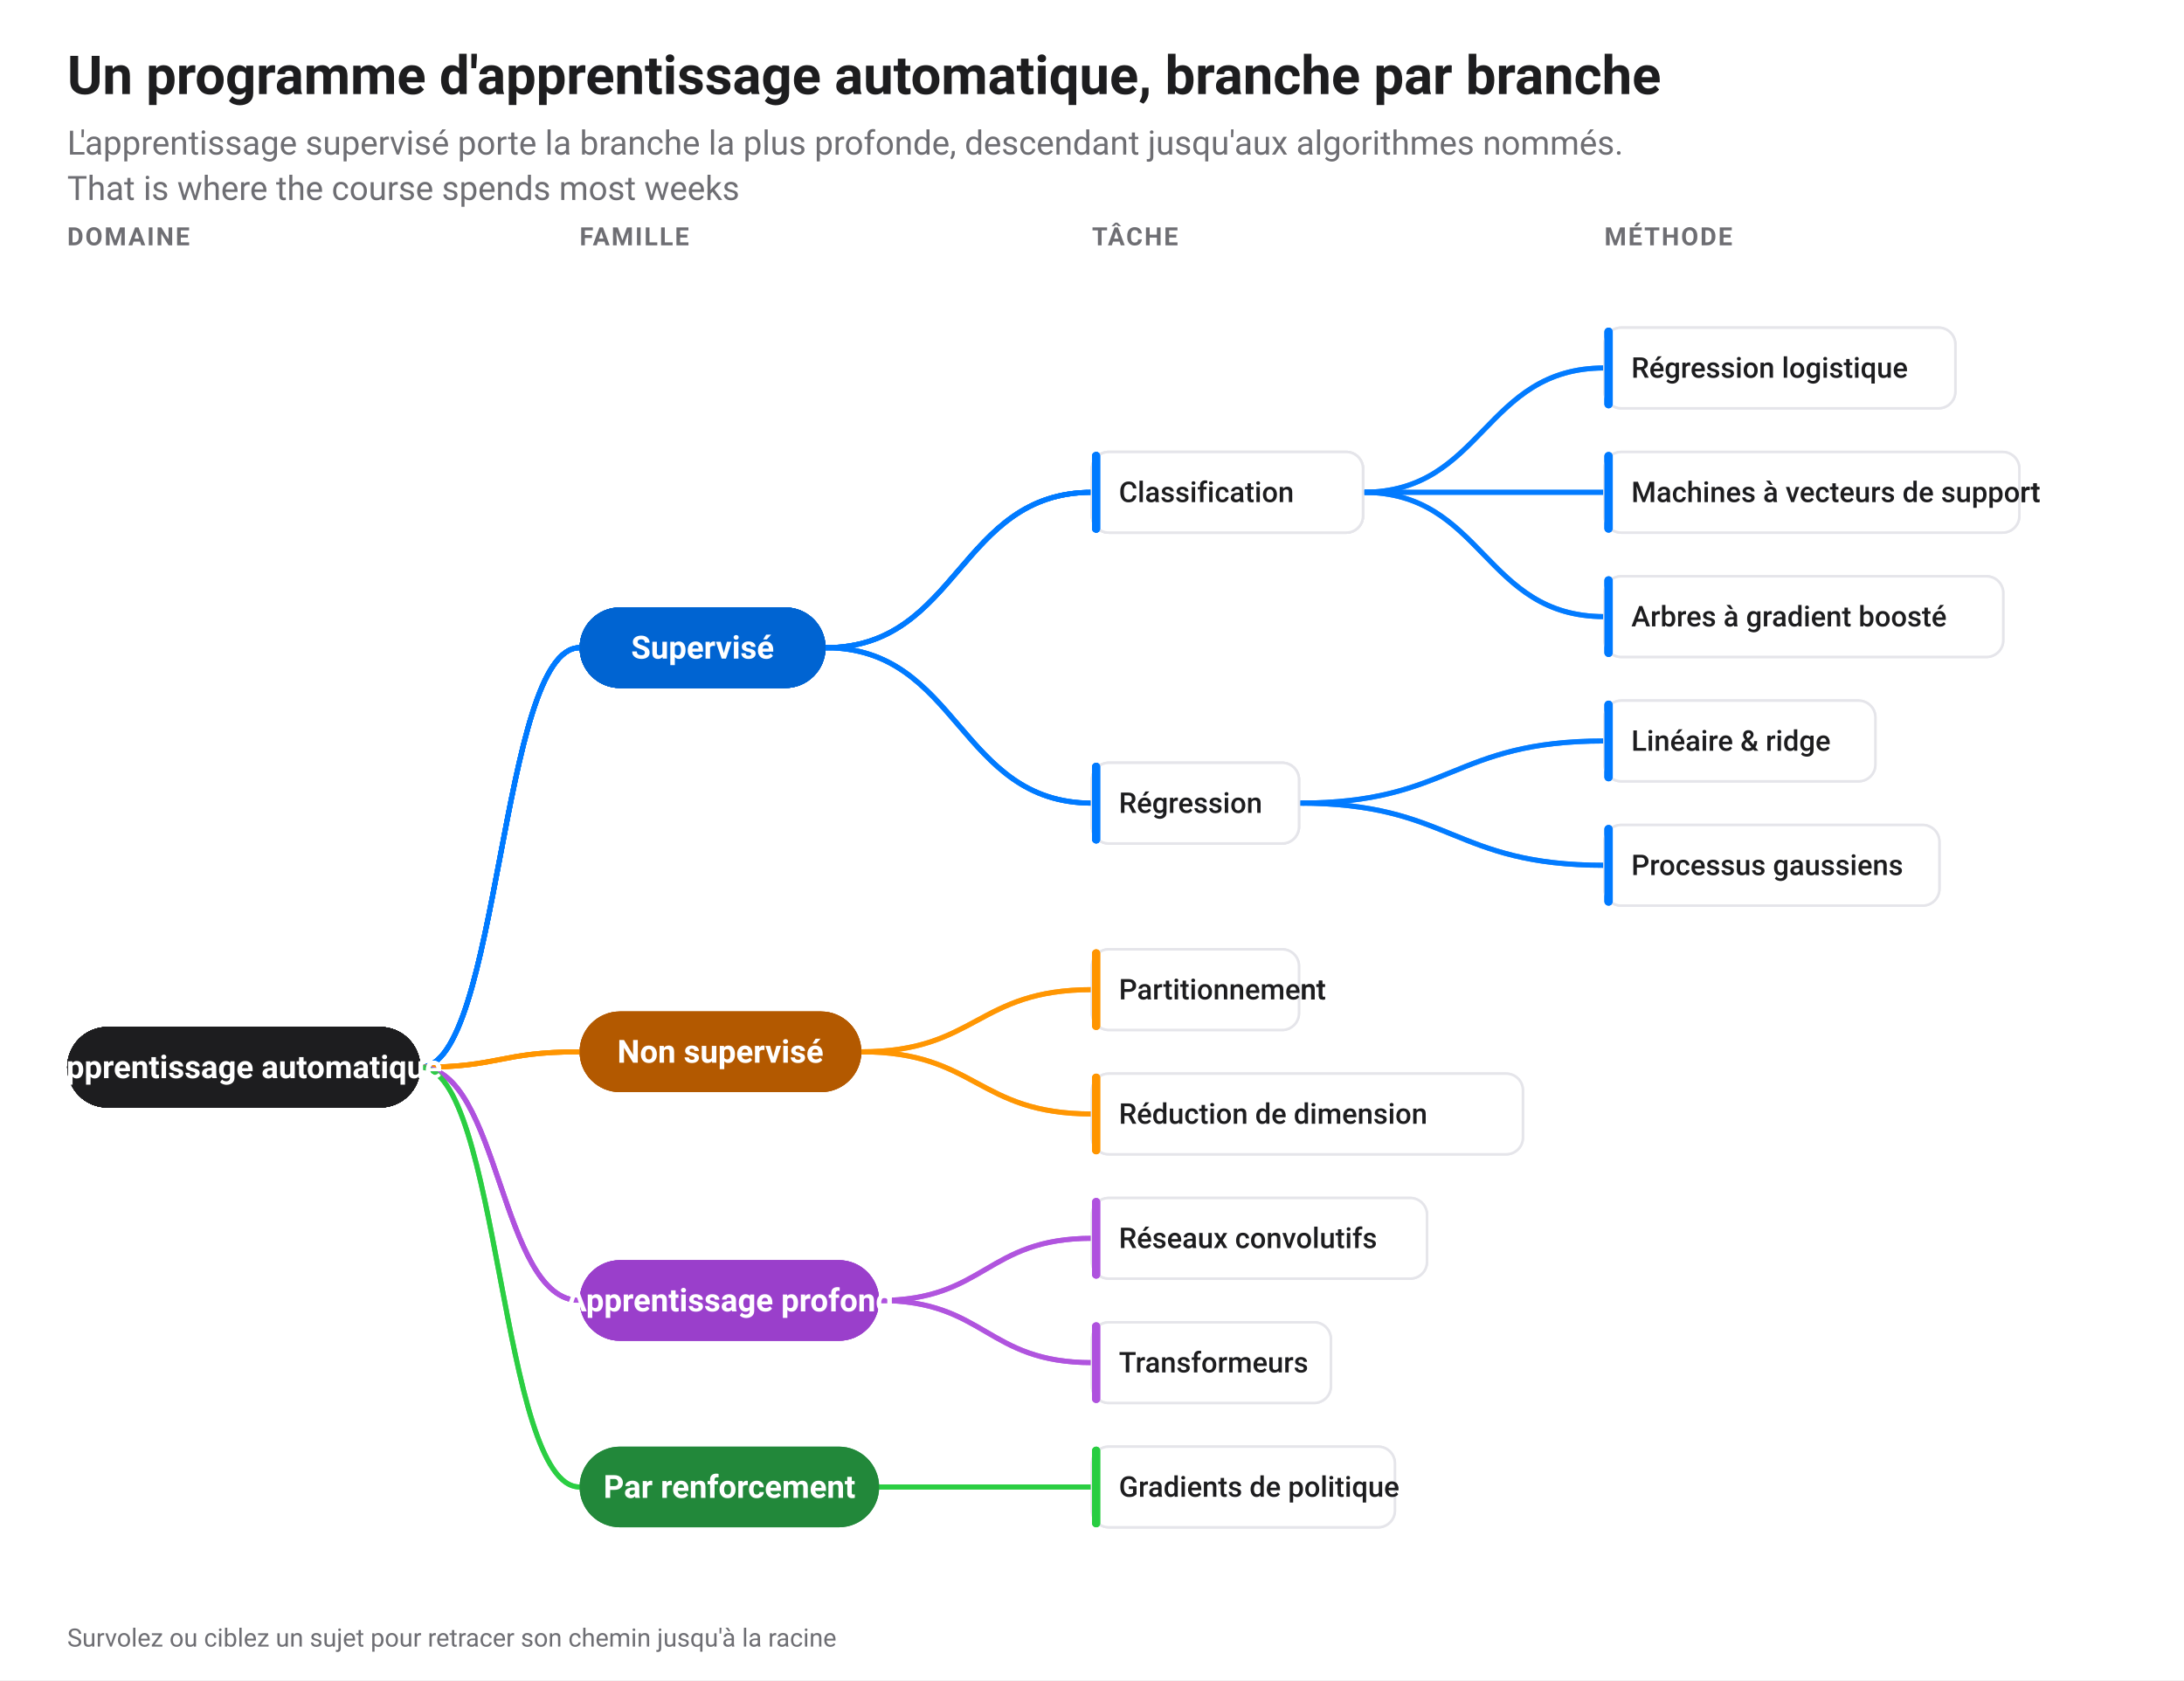
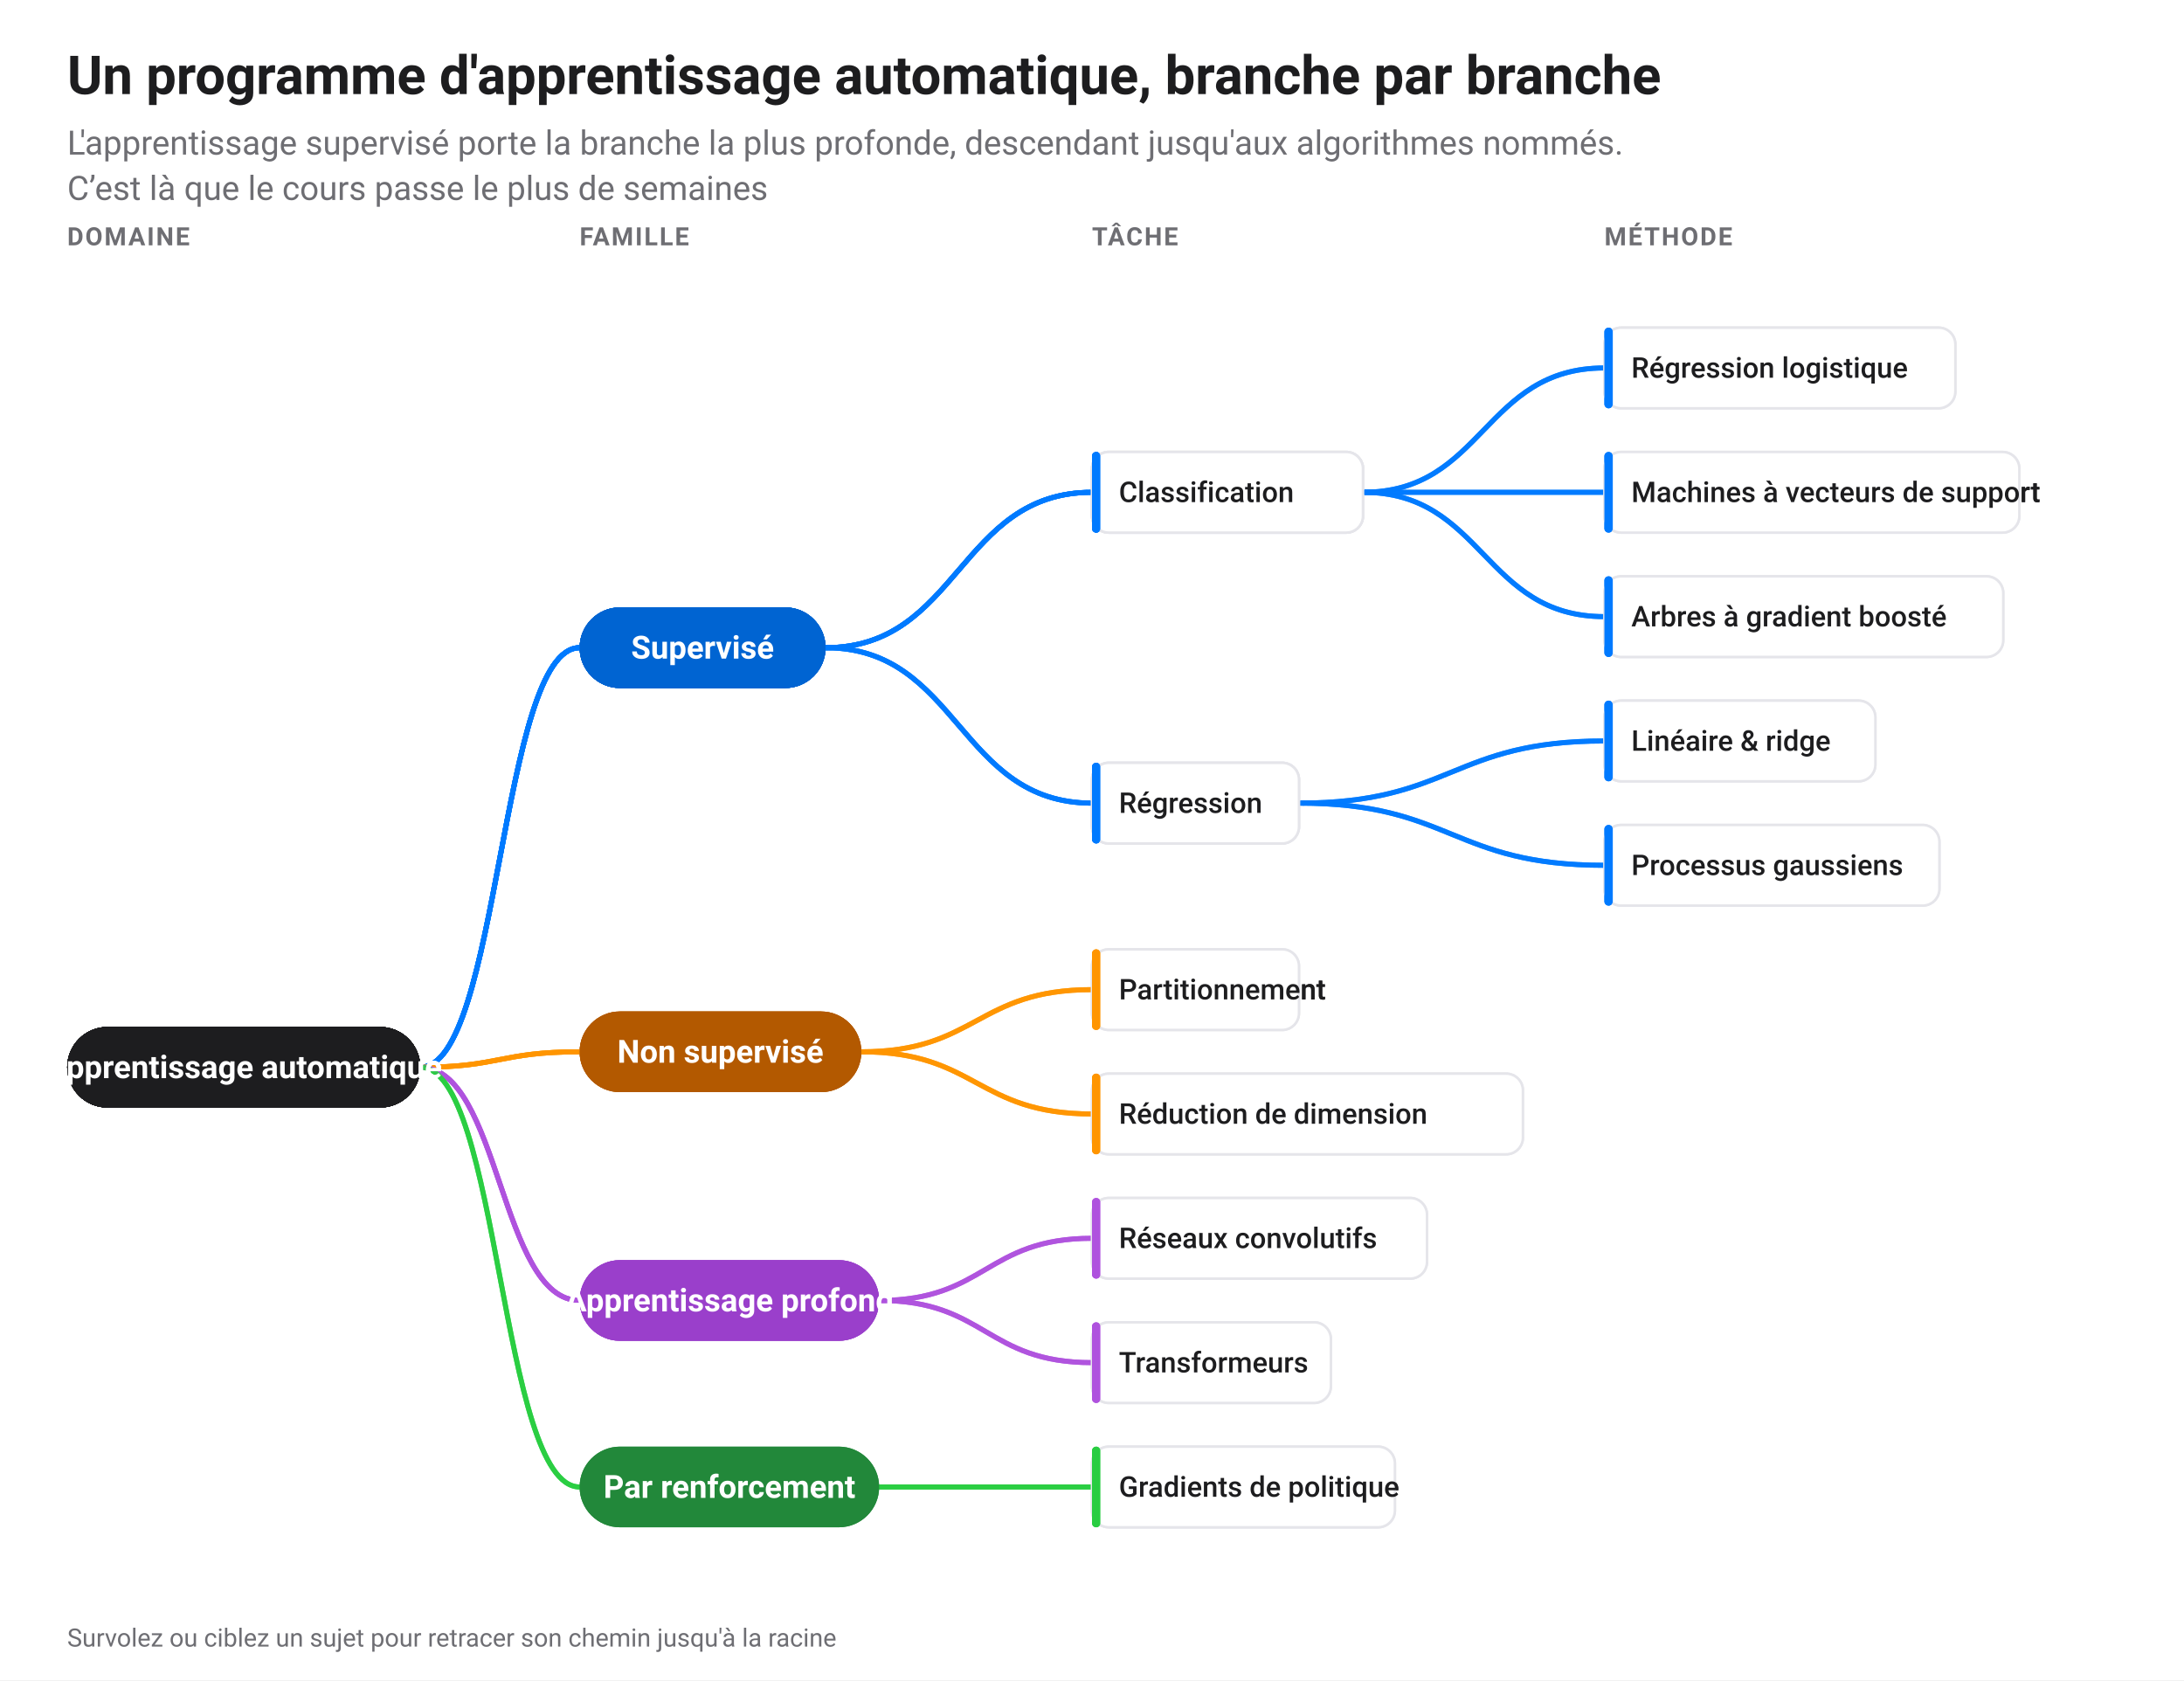
<svg xmlns="http://www.w3.org/2000/svg" width="1300" height="1000" viewBox="0 0 1300 1000" font-family="Roboto, system-ui, sans-serif" role="img" aria-labelledby="tree-title tree-desc">
  <style>.node,.link{transition:opacity.16s ease}#tree:hover.link{opacity:.25}#tree:hover.node{opacity:.4}.lin:hover.link,.lin:hover.node,.lin:focus-within.link,.lin:focus-within.node{opacity:1}.card:focus{outline:none}</style>
  <rect width="1300" height="1000" fill="#FFFFFF" />
  <text x="40" y="56" font-size="32" font-weight="700" fill="#1D1D1F">Un programme d'apprentissage automatique, branche par branche</text>
  <text x="40" y="92" font-size="20" fill="#6E6E73">L'apprentissage supervisé porte la branche la plus profonde, descendant jusqu'aux algorithmes nommés.</text>
-   <text x="40" y="119" font-size="20" fill="#6E6E73">That is where the course spends most weeks</text>
+   <text x="40" y="119" font-size="20" fill="#6E6E73">C’est là que le cours passe le plus de semaines</text>
  <text x="40.0" y="146.0" font-size="15" font-weight="600" letter-spacing="1.0" fill="#6E6E73">DOMAINE</text>
  <text x="345.0" y="146.0" font-size="15" font-weight="600" letter-spacing="1.0" fill="#6E6E73">FAMILLE</text>
  <text x="650.0" y="146.0" font-size="15" font-weight="600" letter-spacing="1.0" fill="#6E6E73">TÂCHE</text>
  <text x="955.0" y="146.0" font-size="15" font-weight="600" letter-spacing="1.0" fill="#6E6E73">MÉTHODE</text>
  <g id="tree">
    <g id="base">
      <path class="link" d="M250.2,635.2 C297.6,635.2 297.6,385.5 345.0,385.5" fill="none" stroke="#007AFF" stroke-width="3" stroke-opacity="0.9" stroke-linecap="round" />
      <path class="link" d="M491.4,385.5 C570.7,385.5 570.7,293.0 650.0,293.0" fill="none" stroke="#007AFF" stroke-width="3" stroke-opacity="0.9" stroke-linecap="round" />
      <path class="link" d="M811.3,293.0 C883.1,293.0 883.1,219.0 955.0,219.0" fill="none" stroke="#007AFF" stroke-width="3" stroke-opacity="0.9" stroke-linecap="round" />
      <path class="link" d="M811.3,293.0 C883.1,293.0 883.1,293.0 955.0,293.0" fill="none" stroke="#007AFF" stroke-width="3" stroke-opacity="0.9" stroke-linecap="round" />
      <path class="link" d="M811.3,293.0 C883.1,293.0 883.1,367.0 955.0,367.0" fill="none" stroke="#007AFF" stroke-width="3" stroke-opacity="0.9" stroke-linecap="round" />
      <path class="link" d="M491.4,385.5 C570.7,385.5 570.7,478.0 650.0,478.0" fill="none" stroke="#007AFF" stroke-width="3" stroke-opacity="0.9" stroke-linecap="round" />
      <path class="link" d="M773.2,478.0 C864.1,478.0 864.1,441.0 955.0,441.0" fill="none" stroke="#007AFF" stroke-width="3" stroke-opacity="0.9" stroke-linecap="round" />
      <path class="link" d="M773.2,478.0 C864.1,478.0 864.1,515.0 955.0,515.0" fill="none" stroke="#007AFF" stroke-width="3" stroke-opacity="0.9" stroke-linecap="round" />
      <path class="link" d="M250.2,635.2 C297.6,635.2 297.6,626.0 345.0,626.0" fill="none" stroke="#FF9500" stroke-width="3" stroke-opacity="0.9" stroke-linecap="round" />
      <path class="link" d="M512.7,626.0 C581.3,626.0 581.3,589.0 650.0,589.0" fill="none" stroke="#FF9500" stroke-width="3" stroke-opacity="0.9" stroke-linecap="round" />
      <path class="link" d="M512.7,626.0 C581.3,626.0 581.3,663.0 650.0,663.0" fill="none" stroke="#FF9500" stroke-width="3" stroke-opacity="0.9" stroke-linecap="round" />
      <path class="link" d="M250.2,635.2 C297.6,635.2 297.6,774.0 345.0,774.0" fill="none" stroke="#AF52DE" stroke-width="3" stroke-opacity="0.9" stroke-linecap="round" />
      <path class="link" d="M523.3,774.0 C586.7,774.0 586.7,737.0 650.0,737.0" fill="none" stroke="#AF52DE" stroke-width="3" stroke-opacity="0.9" stroke-linecap="round" />
      <path class="link" d="M523.3,774.0 C586.7,774.0 586.7,811.0 650.0,811.0" fill="none" stroke="#AF52DE" stroke-width="3" stroke-opacity="0.9" stroke-linecap="round" />
      <path class="link" d="M250.2,635.2 C297.6,635.2 297.6,885.0 345.0,885.0" fill="none" stroke="#28CD41" stroke-width="3" stroke-opacity="0.9" stroke-linecap="round" />
      <path class="link" d="M523.3,885.0 C586.7,885.0 586.7,885.0 650.0,885.0" fill="none" stroke="#28CD41" stroke-width="3" stroke-opacity="0.9" stroke-linecap="round" />
      <g class="node">
        <rect class="card" x="40.0" y="611.2" width="210.2" height="48.0" rx="24.0" fill="#1D1D1F" />
        <text x="145.1" y="635.2" text-anchor="middle" dominant-baseline="central" font-size="19" font-weight="700" fill="#FFFFFF">Apprentissage automatique</text>
      </g>
      <g class="node">
        <rect class="card" x="345.0" y="361.5" width="146.4" height="48.0" rx="24.0" fill="#0064D2" />
        <text x="418.2" y="385.5" text-anchor="middle" dominant-baseline="central" font-size="19" font-weight="700" fill="#FFFFFF">Supervisé</text>
      </g>
      <g class="node">
        <rect x="650.0" y="269.0" width="161.3" height="48.0" rx="10" fill="#FFFFFF" stroke="#E5E5EA" stroke-width="1.5" />
        <rect x="650.0" y="269.0" width="5.0" height="48.0" rx="2.5" fill="#007AFF" />
        <text x="666.0" y="293.0" dominant-baseline="central" font-size="17" font-weight="500" fill="#1D1D1F">Classification</text>
      </g>
      <g class="node">
        <rect x="955.0" y="195.0" width="208.9" height="48.0" rx="10" fill="#FFFFFF" stroke="#E5E5EA" stroke-width="1.5" />
        <rect x="955.0" y="195.0" width="5.0" height="48.0" rx="2.5" fill="#007AFF" />
        <text x="971.0" y="219.0" dominant-baseline="central" font-size="17" font-weight="500" fill="#1D1D1F">Régression logistique</text>
      </g>
      <g class="node">
        <rect x="955.0" y="269.0" width="247.0" height="48.0" rx="10" fill="#FFFFFF" stroke="#E5E5EA" stroke-width="1.5" />
        <rect x="955.0" y="269.0" width="5.0" height="48.0" rx="2.5" fill="#007AFF" />
        <text x="971.0" y="293.0" dominant-baseline="central" font-size="17" font-weight="500" fill="#1D1D1F">Machines à vecteurs de support</text>
      </g>
      <g class="node">
        <rect x="955.0" y="343.0" width="237.4" height="48.0" rx="10" fill="#FFFFFF" stroke="#E5E5EA" stroke-width="1.5" />
        <rect x="955.0" y="343.0" width="5.0" height="48.0" rx="2.5" fill="#007AFF" />
        <text x="971.0" y="367.0" dominant-baseline="central" font-size="17" font-weight="500" fill="#1D1D1F">Arbres à gradient boosté</text>
      </g>
      <g class="node">
        <rect x="650.0" y="454.0" width="123.2" height="48.0" rx="10" fill="#FFFFFF" stroke="#E5E5EA" stroke-width="1.5" />
        <rect x="650.0" y="454.0" width="5.0" height="48.0" rx="2.5" fill="#007AFF" />
        <text x="666.0" y="478.0" dominant-baseline="central" font-size="17" font-weight="500" fill="#1D1D1F">Régression</text>
      </g>
      <g class="node">
        <rect x="955.0" y="417.0" width="161.3" height="48.0" rx="10" fill="#FFFFFF" stroke="#E5E5EA" stroke-width="1.5" />
        <rect x="955.0" y="417.0" width="5.0" height="48.0" rx="2.5" fill="#007AFF" />
        <text x="971.0" y="441.0" dominant-baseline="central" font-size="17" font-weight="500" fill="#1D1D1F">Linéaire &amp; ridge</text>
      </g>
      <g class="node">
        <rect x="955.0" y="491.0" width="199.4" height="48.0" rx="10" fill="#FFFFFF" stroke="#E5E5EA" stroke-width="1.5" />
        <rect x="955.0" y="491.0" width="5.0" height="48.0" rx="2.5" fill="#007AFF" />
        <text x="971.0" y="515.0" dominant-baseline="central" font-size="17" font-weight="500" fill="#1D1D1F">Processus gaussiens</text>
      </g>
      <g class="node">
        <rect class="card" x="345.0" y="602.0" width="167.7" height="48.0" rx="24.0" fill="#B35900" />
        <text x="428.8" y="626.0" text-anchor="middle" dominant-baseline="central" font-size="19" font-weight="700" fill="#FFFFFF">Non supervisé</text>
      </g>
      <g class="node">
        <rect x="650.0" y="565.0" width="123.2" height="48.0" rx="10" fill="#FFFFFF" stroke="#E5E5EA" stroke-width="1.5" />
        <rect x="650.0" y="565.0" width="5.0" height="48.0" rx="2.5" fill="#FF9500" />
        <text x="666.0" y="589.0" dominant-baseline="central" font-size="17" font-weight="500" fill="#1D1D1F">Partitionnement</text>
      </g>
      <g class="node">
        <rect x="650.0" y="639.0" width="256.5" height="48.0" rx="10" fill="#FFFFFF" stroke="#E5E5EA" stroke-width="1.5" />
        <rect x="650.0" y="639.0" width="5.0" height="48.0" rx="2.5" fill="#FF9500" />
        <text x="666.0" y="663.0" dominant-baseline="central" font-size="17" font-weight="500" fill="#1D1D1F">Réduction de dimension</text>
      </g>
      <g class="node">
        <rect class="card" x="345.0" y="750.0" width="178.3" height="48.0" rx="24.0" fill="#9A3FCB" />
        <text x="434.2" y="774.0" text-anchor="middle" dominant-baseline="central" font-size="19" font-weight="700" fill="#FFFFFF">Apprentissage profond</text>
      </g>
      <g class="node">
        <rect x="650.0" y="713.0" width="199.4" height="48.0" rx="10" fill="#FFFFFF" stroke="#E5E5EA" stroke-width="1.5" />
        <rect x="650.0" y="713.0" width="5.0" height="48.0" rx="2.5" fill="#AF52DE" />
        <text x="666.0" y="737.0" dominant-baseline="central" font-size="17" font-weight="500" fill="#1D1D1F">Réseaux convolutifs</text>
      </g>
      <g class="node">
        <rect x="650.0" y="787.0" width="142.2" height="48.0" rx="10" fill="#FFFFFF" stroke="#E5E5EA" stroke-width="1.5" />
        <rect x="650.0" y="787.0" width="5.0" height="48.0" rx="2.5" fill="#AF52DE" />
        <text x="666.0" y="811.0" dominant-baseline="central" font-size="17" font-weight="500" fill="#1D1D1F">Transformeurs</text>
      </g>
      <g class="node">
        <rect class="card" x="345.0" y="861.0" width="178.3" height="48.0" rx="24.0" fill="#22883A" />
        <text x="434.2" y="885.0" text-anchor="middle" dominant-baseline="central" font-size="19" font-weight="700" fill="#FFFFFF">Par renforcement</text>
      </g>
      <g class="node">
        <rect x="650.0" y="861.0" width="180.3" height="48.0" rx="10" fill="#FFFFFF" stroke="#E5E5EA" stroke-width="1.5" />
        <rect x="650.0" y="861.0" width="5.0" height="48.0" rx="2.5" fill="#28CD41" />
        <text x="666.0" y="885.0" dominant-baseline="central" font-size="17" font-weight="500" fill="#1D1D1F">Gradients de politique</text>
      </g>
    </g>
    <g id="lineages">
      <g class="lin" tabindex="0" role="img" aria-label="Machine learning › Supervised › Classification › Logistic regression">
        <path class="link" d="M250.2,635.2 C297.6,635.2 297.6,385.5 345.0,385.5" fill="none" stroke="#007AFF" stroke-width="3" stroke-opacity="0.9" stroke-linecap="round" />
        <path class="link" d="M491.4,385.5 C570.7,385.5 570.7,293.0 650.0,293.0" fill="none" stroke="#007AFF" stroke-width="3" stroke-opacity="0.9" stroke-linecap="round" />
        <path class="link" d="M811.3,293.0 C883.1,293.0 883.1,219.0 955.0,219.0" fill="none" stroke="#007AFF" stroke-width="3" stroke-opacity="0.9" stroke-linecap="round" />
        <g class="node">
          <rect class="card" tabindex="0" x="40.0" y="611.2" width="210.2" height="48.0" rx="24.0" fill="#1D1D1F" />
          <text x="145.1" y="635.2" text-anchor="middle" dominant-baseline="central" font-size="19" font-weight="700" fill="#FFFFFF">Apprentissage automatique</text>
        </g>
        <g class="node">
          <rect class="card" tabindex="0" x="345.0" y="361.5" width="146.4" height="48.0" rx="24.0" fill="#0064D2" />
          <text x="418.2" y="385.5" text-anchor="middle" dominant-baseline="central" font-size="19" font-weight="700" fill="#FFFFFF">Supervisé</text>
        </g>
        <g class="node">
          <rect x="650.0" y="269.0" width="161.3" height="48.0" rx="10" fill="#FFFFFF" stroke="#E5E5EA" stroke-width="1.5" />
          <rect x="650.0" y="269.0" width="5.0" height="48.0" rx="2.5" fill="#007AFF" />
          <text x="666.0" y="293.0" dominant-baseline="central" font-size="17" font-weight="500" fill="#1D1D1F">Classification</text>
        </g>
        <g class="node">
          <rect x="955.0" y="195.0" width="208.9" height="48.0" rx="10" fill="#FFFFFF" stroke="#E5E5EA" stroke-width="1.5" />
          <rect x="955.0" y="195.0" width="5.0" height="48.0" rx="2.5" fill="#007AFF" />
          <text x="971.0" y="219.0" dominant-baseline="central" font-size="17" font-weight="500" fill="#1D1D1F">Régression logistique</text>
        </g>
      </g>
      <g class="lin" tabindex="0" role="img" aria-label="Machine learning › Supervised › Classification › Support-vector machines">
        <path class="link" d="M250.2,635.2 C297.6,635.2 297.6,385.5 345.0,385.5" fill="none" stroke="#007AFF" stroke-width="3" stroke-opacity="0.9" stroke-linecap="round" />
        <path class="link" d="M491.4,385.5 C570.7,385.5 570.7,293.0 650.0,293.0" fill="none" stroke="#007AFF" stroke-width="3" stroke-opacity="0.9" stroke-linecap="round" />
        <path class="link" d="M811.3,293.0 C883.1,293.0 883.1,293.0 955.0,293.0" fill="none" stroke="#007AFF" stroke-width="3" stroke-opacity="0.9" stroke-linecap="round" />
        <g class="node">
          <rect class="card" tabindex="0" x="40.0" y="611.2" width="210.2" height="48.0" rx="24.0" fill="#1D1D1F" />
          <text x="145.1" y="635.2" text-anchor="middle" dominant-baseline="central" font-size="19" font-weight="700" fill="#FFFFFF">Apprentissage automatique</text>
        </g>
        <g class="node">
          <rect class="card" tabindex="0" x="345.0" y="361.5" width="146.4" height="48.0" rx="24.0" fill="#0064D2" />
          <text x="418.2" y="385.5" text-anchor="middle" dominant-baseline="central" font-size="19" font-weight="700" fill="#FFFFFF">Supervisé</text>
        </g>
        <g class="node">
          <rect x="650.0" y="269.0" width="161.3" height="48.0" rx="10" fill="#FFFFFF" stroke="#E5E5EA" stroke-width="1.5" />
          <rect x="650.0" y="269.0" width="5.0" height="48.0" rx="2.5" fill="#007AFF" />
          <text x="666.0" y="293.0" dominant-baseline="central" font-size="17" font-weight="500" fill="#1D1D1F">Classification</text>
        </g>
        <g class="node">
          <rect x="955.0" y="269.0" width="247.0" height="48.0" rx="10" fill="#FFFFFF" stroke="#E5E5EA" stroke-width="1.5" />
          <rect x="955.0" y="269.0" width="5.0" height="48.0" rx="2.5" fill="#007AFF" />
          <text x="971.0" y="293.0" dominant-baseline="central" font-size="17" font-weight="500" fill="#1D1D1F">Machines à vecteurs de support</text>
        </g>
      </g>
      <g class="lin" tabindex="0" role="img" aria-label="Machine learning › Supervised › Classification › Gradient-boosted trees">
        <path class="link" d="M250.2,635.2 C297.6,635.2 297.6,385.5 345.0,385.5" fill="none" stroke="#007AFF" stroke-width="3" stroke-opacity="0.9" stroke-linecap="round" />
        <path class="link" d="M491.4,385.5 C570.7,385.5 570.7,293.0 650.0,293.0" fill="none" stroke="#007AFF" stroke-width="3" stroke-opacity="0.9" stroke-linecap="round" />
        <path class="link" d="M811.3,293.0 C883.1,293.0 883.1,367.0 955.0,367.0" fill="none" stroke="#007AFF" stroke-width="3" stroke-opacity="0.9" stroke-linecap="round" />
        <g class="node">
          <rect class="card" tabindex="0" x="40.0" y="611.2" width="210.2" height="48.0" rx="24.0" fill="#1D1D1F" />
          <text x="145.1" y="635.2" text-anchor="middle" dominant-baseline="central" font-size="19" font-weight="700" fill="#FFFFFF">Apprentissage automatique</text>
        </g>
        <g class="node">
          <rect class="card" tabindex="0" x="345.0" y="361.5" width="146.4" height="48.0" rx="24.0" fill="#0064D2" />
          <text x="418.2" y="385.5" text-anchor="middle" dominant-baseline="central" font-size="19" font-weight="700" fill="#FFFFFF">Supervisé</text>
        </g>
        <g class="node">
          <rect x="650.0" y="269.0" width="161.3" height="48.0" rx="10" fill="#FFFFFF" stroke="#E5E5EA" stroke-width="1.5" />
          <rect x="650.0" y="269.0" width="5.0" height="48.0" rx="2.5" fill="#007AFF" />
          <text x="666.0" y="293.0" dominant-baseline="central" font-size="17" font-weight="500" fill="#1D1D1F">Classification</text>
        </g>
        <g class="node">
          <rect x="955.0" y="343.0" width="237.4" height="48.0" rx="10" fill="#FFFFFF" stroke="#E5E5EA" stroke-width="1.5" />
          <rect x="955.0" y="343.0" width="5.0" height="48.0" rx="2.5" fill="#007AFF" />
          <text x="971.0" y="367.0" dominant-baseline="central" font-size="17" font-weight="500" fill="#1D1D1F">Arbres à gradient boosté</text>
        </g>
      </g>
      <g class="lin" tabindex="0" role="img" aria-label="Machine learning › Supervised › Regression › Linear &amp; ridge">
        <path class="link" d="M250.2,635.2 C297.6,635.2 297.6,385.5 345.0,385.5" fill="none" stroke="#007AFF" stroke-width="3" stroke-opacity="0.9" stroke-linecap="round" />
        <path class="link" d="M491.4,385.5 C570.7,385.5 570.7,478.0 650.0,478.0" fill="none" stroke="#007AFF" stroke-width="3" stroke-opacity="0.9" stroke-linecap="round" />
        <path class="link" d="M773.2,478.0 C864.1,478.0 864.1,441.0 955.0,441.0" fill="none" stroke="#007AFF" stroke-width="3" stroke-opacity="0.9" stroke-linecap="round" />
        <g class="node">
          <rect class="card" tabindex="0" x="40.0" y="611.2" width="210.2" height="48.0" rx="24.0" fill="#1D1D1F" />
          <text x="145.1" y="635.2" text-anchor="middle" dominant-baseline="central" font-size="19" font-weight="700" fill="#FFFFFF">Apprentissage automatique</text>
        </g>
        <g class="node">
          <rect class="card" tabindex="0" x="345.0" y="361.5" width="146.4" height="48.0" rx="24.0" fill="#0064D2" />
          <text x="418.2" y="385.5" text-anchor="middle" dominant-baseline="central" font-size="19" font-weight="700" fill="#FFFFFF">Supervisé</text>
        </g>
        <g class="node">
          <rect x="650.0" y="454.0" width="123.2" height="48.0" rx="10" fill="#FFFFFF" stroke="#E5E5EA" stroke-width="1.5" />
          <rect x="650.0" y="454.0" width="5.0" height="48.0" rx="2.5" fill="#007AFF" />
          <text x="666.0" y="478.0" dominant-baseline="central" font-size="17" font-weight="500" fill="#1D1D1F">Régression</text>
        </g>
        <g class="node">
          <rect x="955.0" y="417.0" width="161.3" height="48.0" rx="10" fill="#FFFFFF" stroke="#E5E5EA" stroke-width="1.5" />
          <rect x="955.0" y="417.0" width="5.0" height="48.0" rx="2.5" fill="#007AFF" />
          <text x="971.0" y="441.0" dominant-baseline="central" font-size="17" font-weight="500" fill="#1D1D1F">Linéaire &amp; ridge</text>
        </g>
      </g>
      <g class="lin" tabindex="0" role="img" aria-label="Machine learning › Supervised › Regression › Gaussian processes">
        <path class="link" d="M250.2,635.2 C297.6,635.2 297.6,385.5 345.0,385.5" fill="none" stroke="#007AFF" stroke-width="3" stroke-opacity="0.9" stroke-linecap="round" />
        <path class="link" d="M491.4,385.5 C570.7,385.5 570.7,478.0 650.0,478.0" fill="none" stroke="#007AFF" stroke-width="3" stroke-opacity="0.9" stroke-linecap="round" />
        <path class="link" d="M773.2,478.0 C864.1,478.0 864.1,515.0 955.0,515.0" fill="none" stroke="#007AFF" stroke-width="3" stroke-opacity="0.9" stroke-linecap="round" />
        <g class="node">
          <rect class="card" tabindex="0" x="40.0" y="611.2" width="210.2" height="48.0" rx="24.0" fill="#1D1D1F" />
          <text x="145.1" y="635.2" text-anchor="middle" dominant-baseline="central" font-size="19" font-weight="700" fill="#FFFFFF">Apprentissage automatique</text>
        </g>
        <g class="node">
          <rect class="card" tabindex="0" x="345.0" y="361.5" width="146.4" height="48.0" rx="24.0" fill="#0064D2" />
          <text x="418.2" y="385.5" text-anchor="middle" dominant-baseline="central" font-size="19" font-weight="700" fill="#FFFFFF">Supervisé</text>
        </g>
        <g class="node">
          <rect x="650.0" y="454.0" width="123.2" height="48.0" rx="10" fill="#FFFFFF" stroke="#E5E5EA" stroke-width="1.5" />
          <rect x="650.0" y="454.0" width="5.0" height="48.0" rx="2.5" fill="#007AFF" />
          <text x="666.0" y="478.0" dominant-baseline="central" font-size="17" font-weight="500" fill="#1D1D1F">Régression</text>
        </g>
        <g class="node">
          <rect x="955.0" y="491.0" width="199.4" height="48.0" rx="10" fill="#FFFFFF" stroke="#E5E5EA" stroke-width="1.5" />
          <rect x="955.0" y="491.0" width="5.0" height="48.0" rx="2.5" fill="#007AFF" />
          <text x="971.0" y="515.0" dominant-baseline="central" font-size="17" font-weight="500" fill="#1D1D1F">Processus gaussiens</text>
        </g>
      </g>
      <g class="lin" tabindex="0" role="img" aria-label="Machine learning › Unsupervised › Clustering">
        <path class="link" d="M250.2,635.2 C297.6,635.2 297.6,626.0 345.0,626.0" fill="none" stroke="#FF9500" stroke-width="3" stroke-opacity="0.9" stroke-linecap="round" />
        <path class="link" d="M512.7,626.0 C581.3,626.0 581.3,589.0 650.0,589.0" fill="none" stroke="#FF9500" stroke-width="3" stroke-opacity="0.9" stroke-linecap="round" />
        <g class="node">
          <rect class="card" tabindex="0" x="40.0" y="611.2" width="210.2" height="48.0" rx="24.0" fill="#1D1D1F" />
          <text x="145.1" y="635.2" text-anchor="middle" dominant-baseline="central" font-size="19" font-weight="700" fill="#FFFFFF">Apprentissage automatique</text>
        </g>
        <g class="node">
          <rect class="card" tabindex="0" x="345.0" y="602.0" width="167.7" height="48.0" rx="24.0" fill="#B35900" />
          <text x="428.8" y="626.0" text-anchor="middle" dominant-baseline="central" font-size="19" font-weight="700" fill="#FFFFFF">Non supervisé</text>
        </g>
        <g class="node">
          <rect x="650.0" y="565.0" width="123.2" height="48.0" rx="10" fill="#FFFFFF" stroke="#E5E5EA" stroke-width="1.5" />
          <rect x="650.0" y="565.0" width="5.0" height="48.0" rx="2.5" fill="#FF9500" />
          <text x="666.0" y="589.0" dominant-baseline="central" font-size="17" font-weight="500" fill="#1D1D1F">Partitionnement</text>
        </g>
      </g>
      <g class="lin" tabindex="0" role="img" aria-label="Machine learning › Unsupervised › Dimensionality reduction">
        <path class="link" d="M250.2,635.2 C297.6,635.2 297.6,626.0 345.0,626.0" fill="none" stroke="#FF9500" stroke-width="3" stroke-opacity="0.9" stroke-linecap="round" />
        <path class="link" d="M512.7,626.0 C581.3,626.0 581.3,663.0 650.0,663.0" fill="none" stroke="#FF9500" stroke-width="3" stroke-opacity="0.9" stroke-linecap="round" />
        <g class="node">
          <rect class="card" tabindex="0" x="40.0" y="611.2" width="210.2" height="48.0" rx="24.0" fill="#1D1D1F" />
          <text x="145.1" y="635.2" text-anchor="middle" dominant-baseline="central" font-size="19" font-weight="700" fill="#FFFFFF">Apprentissage automatique</text>
        </g>
        <g class="node">
          <rect class="card" tabindex="0" x="345.0" y="602.0" width="167.7" height="48.0" rx="24.0" fill="#B35900" />
          <text x="428.8" y="626.0" text-anchor="middle" dominant-baseline="central" font-size="19" font-weight="700" fill="#FFFFFF">Non supervisé</text>
        </g>
        <g class="node">
          <rect x="650.0" y="639.0" width="256.5" height="48.0" rx="10" fill="#FFFFFF" stroke="#E5E5EA" stroke-width="1.5" />
          <rect x="650.0" y="639.0" width="5.0" height="48.0" rx="2.5" fill="#FF9500" />
          <text x="666.0" y="663.0" dominant-baseline="central" font-size="17" font-weight="500" fill="#1D1D1F">Réduction de dimension</text>
        </g>
      </g>
      <g class="lin" tabindex="0" role="img" aria-label="Machine learning › Deep learning › Convolutional nets">
        <path class="link" d="M250.2,635.2 C297.6,635.2 297.6,774.0 345.0,774.0" fill="none" stroke="#AF52DE" stroke-width="3" stroke-opacity="0.9" stroke-linecap="round" />
        <path class="link" d="M523.3,774.0 C586.7,774.0 586.7,737.0 650.0,737.0" fill="none" stroke="#AF52DE" stroke-width="3" stroke-opacity="0.9" stroke-linecap="round" />
        <g class="node">
          <rect class="card" tabindex="0" x="40.0" y="611.2" width="210.2" height="48.0" rx="24.0" fill="#1D1D1F" />
          <text x="145.1" y="635.2" text-anchor="middle" dominant-baseline="central" font-size="19" font-weight="700" fill="#FFFFFF">Apprentissage automatique</text>
        </g>
        <g class="node">
          <rect class="card" tabindex="0" x="345.0" y="750.0" width="178.3" height="48.0" rx="24.0" fill="#9A3FCB" />
          <text x="434.2" y="774.0" text-anchor="middle" dominant-baseline="central" font-size="19" font-weight="700" fill="#FFFFFF">Apprentissage profond</text>
        </g>
        <g class="node">
          <rect x="650.0" y="713.0" width="199.4" height="48.0" rx="10" fill="#FFFFFF" stroke="#E5E5EA" stroke-width="1.5" />
          <rect x="650.0" y="713.0" width="5.0" height="48.0" rx="2.5" fill="#AF52DE" />
          <text x="666.0" y="737.0" dominant-baseline="central" font-size="17" font-weight="500" fill="#1D1D1F">Réseaux convolutifs</text>
        </g>
      </g>
      <g class="lin" tabindex="0" role="img" aria-label="Machine learning › Deep learning › Transformers">
        <path class="link" d="M250.2,635.2 C297.6,635.2 297.6,774.0 345.0,774.0" fill="none" stroke="#AF52DE" stroke-width="3" stroke-opacity="0.9" stroke-linecap="round" />
        <path class="link" d="M523.3,774.0 C586.7,774.0 586.7,811.0 650.0,811.0" fill="none" stroke="#AF52DE" stroke-width="3" stroke-opacity="0.9" stroke-linecap="round" />
        <g class="node">
          <rect class="card" tabindex="0" x="40.0" y="611.2" width="210.2" height="48.0" rx="24.0" fill="#1D1D1F" />
          <text x="145.1" y="635.2" text-anchor="middle" dominant-baseline="central" font-size="19" font-weight="700" fill="#FFFFFF">Apprentissage automatique</text>
        </g>
        <g class="node">
          <rect class="card" tabindex="0" x="345.0" y="750.0" width="178.3" height="48.0" rx="24.0" fill="#9A3FCB" />
          <text x="434.2" y="774.0" text-anchor="middle" dominant-baseline="central" font-size="19" font-weight="700" fill="#FFFFFF">Apprentissage profond</text>
        </g>
        <g class="node">
          <rect x="650.0" y="787.0" width="142.2" height="48.0" rx="10" fill="#FFFFFF" stroke="#E5E5EA" stroke-width="1.5" />
          <rect x="650.0" y="787.0" width="5.0" height="48.0" rx="2.5" fill="#AF52DE" />
          <text x="666.0" y="811.0" dominant-baseline="central" font-size="17" font-weight="500" fill="#1D1D1F">Transformeurs</text>
        </g>
      </g>
      <g class="lin" tabindex="0" role="img" aria-label="Machine learning › Reinforcement › Policy gradients">
        <path class="link" d="M250.2,635.2 C297.6,635.2 297.6,885.0 345.0,885.0" fill="none" stroke="#28CD41" stroke-width="3" stroke-opacity="0.9" stroke-linecap="round" />
        <path class="link" d="M523.3,885.0 C586.7,885.0 586.7,885.0 650.0,885.0" fill="none" stroke="#28CD41" stroke-width="3" stroke-opacity="0.9" stroke-linecap="round" />
        <g class="node">
          <rect class="card" tabindex="0" x="40.0" y="611.2" width="210.2" height="48.0" rx="24.0" fill="#1D1D1F" />
          <text x="145.1" y="635.2" text-anchor="middle" dominant-baseline="central" font-size="19" font-weight="700" fill="#FFFFFF">Apprentissage automatique</text>
        </g>
        <g class="node">
          <rect class="card" tabindex="0" x="345.0" y="861.0" width="178.3" height="48.0" rx="24.0" fill="#22883A" />
          <text x="434.2" y="885.0" text-anchor="middle" dominant-baseline="central" font-size="19" font-weight="700" fill="#FFFFFF">Par renforcement</text>
        </g>
        <g class="node">
          <rect x="650.0" y="861.0" width="180.3" height="48.0" rx="10" fill="#FFFFFF" stroke="#E5E5EA" stroke-width="1.5" />
          <rect x="650.0" y="861.0" width="5.0" height="48.0" rx="2.5" fill="#28CD41" />
          <text x="666.0" y="885.0" dominant-baseline="central" font-size="17" font-weight="500" fill="#1D1D1F">Gradients de politique</text>
        </g>
      </g>
    </g>
  </g>
  <text x="40" y="980" font-size="15" fill="#6E6E73">Survolez ou ciblez un sujet pour retracer son chemin jusqu'à la racine</text>
  <g data-fs-internal="" role="button" tabindex="0" aria-label="Toggle fullscreen" transform="translate(1252,14)" style="display:none;cursor:pointer">
    <rect x="0" y="0" width="34" height="34" rx="8" fill="#F2F3F5" />
    <path d="M6 13 V6 h7 M28 13 V6 h-7 M6 21 v7 h7 M28 21 v7 h-7" fill="none" stroke="#1D1D1F" stroke-width="2" stroke-linecap="round" />
  </g>
</svg>
